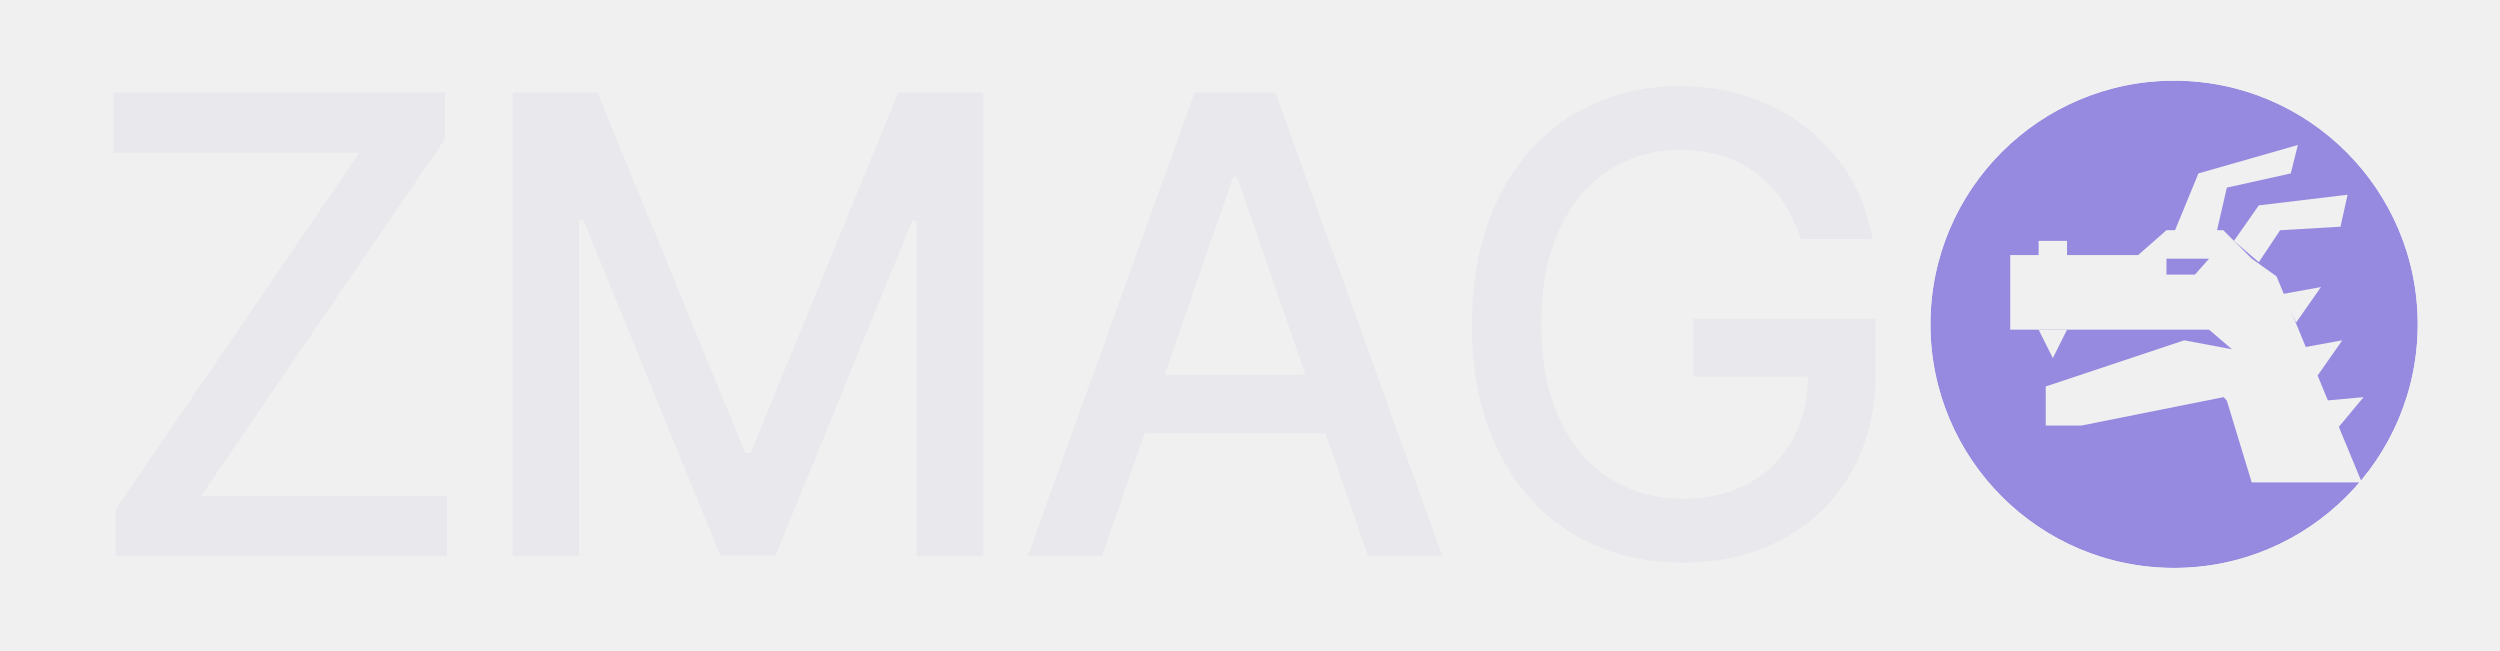
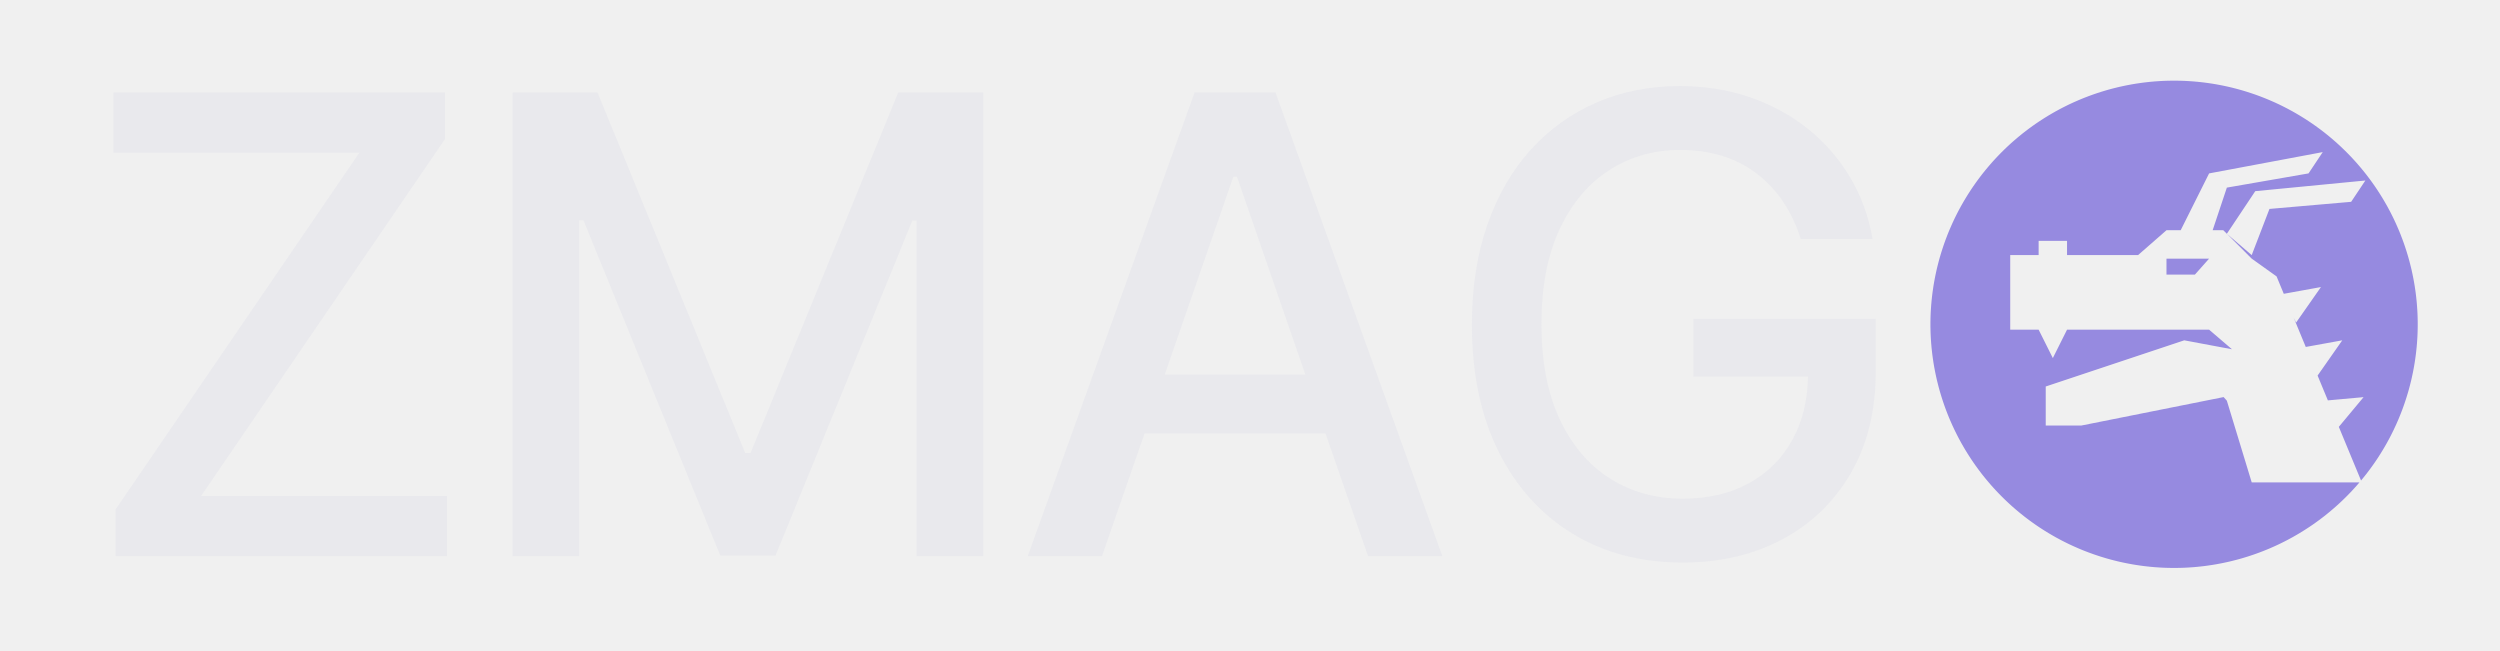
<svg xmlns="http://www.w3.org/2000/svg" viewBox="0 0 784 204" width="784" height="204">
  <g fill="#e9e9ed" transform="translate(24 174.43)">
    <path d="M116.19 0L12.22 0L12.22-14.63L88.71-126.56L11.58-126.56L11.58-145.45L115.55-145.45L115.55-130.82L39.06-18.89L116.19-18.89L116.19 0Z" />
    <path d="M136.75 0L136.75-145.45L163.38-145.45L209.69-32.39L211.39-32.39L257.70-145.45L284.34-145.45L284.34 0L263.45 0L263.45-105.26L262.11-105.26L219.21-0.21L201.88-0.21L158.98-105.33L157.63-105.33L157.63 0L136.75 0Z" />
    <path d="M334.93-38.49L321.58 0L298.29 0L350.63-145.45L375.99-145.45L428.33 0L405.03 0L391.68-38.49L334.93-38.49ZM341.26-56.96L385.36-56.96L363.91-119.03L362.78-119.03L341.26-56.96Z" />
    <path d="M563.23-99.50L540.72-99.50Q538.66-105.97 535.21-111.12Q531.77-116.26 527.01-119.92Q522.25-123.58 516.18-125.50Q510.11-127.41 502.86-127.41L502.86-127.41Q490.58-127.41 480.70-121.09Q470.83-114.77 465.12-102.59Q459.40-90.41 459.40-72.80L459.40-72.80Q459.40-55.11 465.15-42.90Q470.90-30.68 480.92-24.36Q490.93-18.04 503.72-18.04L503.72-18.04Q515.58-18.04 524.42-22.87Q533.26-27.70 538.09-36.51L538.09-36.51Q542.78-44.96 542.99-56.32L542.99-56.32L507.05-56.32L507.05-74.43L564.23-74.43L564.23-57.88Q564.23-39.56 556.45-26.10Q548.67-12.64 535.00-5.33Q521.33 1.99 503.72 1.99L503.72 1.99Q483.97 1.99 469.09-7.10Q454.21-16.19 445.90-32.92Q437.59-49.64 437.59-72.66L437.59-72.66Q437.59-90.06 442.42-103.91Q447.25-117.76 456.02-127.45Q464.80-137.14 476.69-142.29Q488.59-147.44 502.72-147.44L502.72-147.44Q514.51-147.44 524.70-143.96Q534.89-140.48 542.88-134.09Q550.88-127.70 556.13-118.93Q561.39-110.16 563.23-99.50L563.23-99.50Z" />
  </g>
  <svg x="604.09" y="24.00" width="155.40" height="155.40" viewBox="0 0 240 240">
-     <defs>
-       <mask id="zmw" maskUnits="userSpaceOnUse" x="0" y="0" width="240" height="240">
-         <circle cx="120" cy="120" r="118" fill="#fff" />
-         <g fill="#000" transform="translate(20 28) scale(.86)">
-           <path fill-rule="evenodd" d="M24 110 L24 68 L40 68 L40 60 L56 60 L56 68 L96 68 L112 54 L144 54 L160 70 L174 80 L222 196 L160 196 L146 150 L130 132 L150 122 L136 110 Z M112 70 L136 70 L128 79 L112 79 Z" />
-           <path d="M116 56 L130 22 L186 6 L182 22 L146 30 L140 56 Z" />
-           <path d="M150 60 L164 40 L214 34 L210 52 L176 54 L164 72 Z" />
-           <path d="M40 110 L56 110 L48 126 Z" />
-           <path d="M122 116 L154 122 L154 146 L64 164 L44 164 L44 142 Z" />
-           <path d="M177 90 L199 86 L185 106 Z" />
-           <path d="M189 120 L211 116 L197 136 Z" />
-           <path d="M201 150 L223 148 L208 166 Z" />
-         </g>
-       </mask>
-     </defs>
-     <circle cx="120" cy="120" r="118" fill="#968ae0" mask="url(#zmw)" />
+     <path fill="#968ae0" fill-rule="evenodd" d="M2.00 120.00L2.00 118.97L2.02 117.94L2.04 116.91L2.07 115.88L2.11 114.85L2.16 113.82L2.22 112.80L2.29 111.77L2.36 110.74L2.45 109.72L2.54 108.69L2.65 107.67L2.76 106.64L2.88 105.62L3.01 104.60L3.15 103.58L3.30 102.56L3.45 101.54L3.62 100.52L3.79 99.51L3.98 98.50L4.17 97.48L4.37 96.47L4.58 95.47L4.80 94.46L5.02 93.46L5.26 92.45L5.51 91.45L5.76 90.46L6.02 89.46L6.29 88.47L6.57 87.47L6.86 86.49L7.16 85.50L7.46 84.52L7.78 83.54L8.10 82.56L8.43 81.58L8.77 80.61L9.12 79.64L9.47 78.68L9.84 77.71L10.21 76.75L10.59 75.80L10.98 74.84L11.38 73.89L11.79 72.95L12.20 72.01L12.62 71.07L13.06 70.13L13.49 69.20L13.94 68.27L14.40 67.35L14.86 66.43L15.33 65.51L15.81 64.60L16.30 63.70L16.79 62.79L17.30 61.89L17.81 61.00L18.33 60.11L18.85 59.23L19.39 58.35L19.93 57.47L20.48 56.60L21.04 55.73L21.60 54.87L22.17 54.02L22.75 53.16L23.34 52.32L23.93 51.48L24.54 50.64L25.14 49.81L25.76 48.99L26.38 48.17L27.01 47.35L27.65 46.54L28.30 45.74L28.95 44.94L29.61 44.15L30.27 43.37L30.94 42.59L31.62 41.81L32.31 41.04L33.00 40.28L33.70 39.52L34.41 38.77L35.12 38.03L35.84 37.29L36.56 36.56L37.29 35.84L38.03 35.12L38.77 34.41L39.52 33.70L40.28 33.00L41.04 32.31L41.81 31.62L42.59 30.94L43.37 30.27L44.15 29.61L44.94 28.95L45.74 28.30L46.54 27.65L47.35 27.01L48.17 26.38L48.99 25.76L49.81 25.14L50.64 24.54L51.48 23.93L52.32 23.34L53.16 22.75L54.02 22.17L54.87 21.60L55.73 21.04L56.60 20.48L57.47 19.93L58.35 19.39L59.23 18.85L60.11 18.33L61.00 17.81L61.89 17.30L62.79 16.79L63.70 16.30L64.60 15.81L65.51 15.33L66.43 14.86L67.35 14.40L68.27 13.94L69.20 13.49L70.13 13.06L71.07 12.62L72.01 12.20L72.95 11.79L73.89 11.38L74.84 10.98L75.80 10.59L76.75 10.21L77.71 9.84L78.68 9.47L79.64 9.12L80.61 8.77L81.58 8.43L82.56 8.10L83.54 7.78L84.52 7.46L85.50 7.16L86.49 6.86L87.47 6.57L88.47 6.29L89.46 6.02L90.46 5.76L91.45 5.51L92.45 5.26L93.46 5.02L94.46 4.80L95.47 4.58L96.47 4.37L97.48 4.17L98.50 3.98L99.51 3.79L100.52 3.62L101.54 3.45L102.56 3.30L103.58 3.15L104.60 3.01L105.62 2.88L106.64 2.76L107.67 2.65L108.69 2.54L109.72 2.45L110.74 2.36L111.77 2.29L112.80 2.22L113.82 2.16L114.85 2.11L115.88 2.07L116.91 2.04L117.94 2.02L118.97 2.00L120.00 2.00L121.03 2.00L122.06 2.02L123.09 2.04L124.12 2.07L125.15 2.11L126.18 2.16L127.20 2.22L128.23 2.29L129.26 2.36L130.28 2.45L131.31 2.54L132.33 2.65L133.36 2.76L134.38 2.88L135.40 3.01L136.42 3.15L137.44 3.30L138.46 3.45L139.48 3.62L140.49 3.79L141.50 3.98L142.52 4.17L143.53 4.37L144.53 4.58L145.54 4.80L146.54 5.02L147.55 5.26L148.55 5.51L149.54 5.76L150.54 6.02L151.53 6.29L152.53 6.57L153.51 6.86L154.50 7.16L155.48 7.46L156.46 7.78L157.44 8.10L158.42 8.43L159.39 8.77L160.36 9.12L161.32 9.47L162.29 9.84L163.25 10.21L164.20 10.59L165.16 10.98L166.11 11.38L167.05 11.79L167.99 12.20L168.93 12.62L169.87 13.06L170.80 13.49L171.73 13.94L172.65 14.40L173.57 14.86L174.49 15.33L175.40 15.81L176.30 16.30L177.21 16.79L178.11 17.30L179.00 17.81L179.89 18.33L180.77 18.85L181.65 19.39L182.53 19.93L183.40 20.48L184.27 21.04L185.13 21.60L185.98 22.17L186.84 22.75L187.68 23.34L188.52 23.93L189.36 24.54L190.19 25.14L191.01 25.76L191.83 26.38L192.65 27.01L193.46 27.65L194.26 28.30L195.06 28.95L195.85 29.61L196.63 30.27L197.41 30.94L198.19 31.62L198.96 32.31L199.72 33.00L200.48 33.70L201.23 34.41L201.97 35.12L202.71 35.84L203.44 36.56L204.16 37.29L204.88 38.03L205.59 38.77L206.30 39.52L207.00 40.28L207.69 41.04L208.38 41.81L209.06 42.59L209.73 43.37L210.39 44.15L211.05 44.94L211.70 45.74L212.35 46.54L212.99 47.35L213.62 48.17L214.24 48.99L214.86 49.81L215.46 50.64L216.07 51.48L216.66 52.32L217.25 53.16L217.83 54.02L218.40 54.87L218.96 55.73L219.52 56.60L220.07 57.47L220.61 58.35L221.15 59.23L221.67 60.11L222.19 61.00L222.70 61.89L223.21 62.79L223.70 63.70L224.19 64.60L224.67 65.51L225.14 66.43L225.60 67.35L226.06 68.27L226.51 69.20L226.94 70.13L227.38 71.07L227.80 72.01L228.21 72.95L228.62 73.89L229.02 74.84L229.41 75.80L229.79 76.75L230.16 77.71L230.53 78.68L230.88 79.64L231.23 80.61L231.57 81.58L231.90 82.56L232.22 83.54L232.54 84.52L232.84 85.50L233.14 86.49L233.43 87.47L233.71 88.47L233.98 89.46L234.24 90.46L234.49 91.45L234.74 92.45L234.98 93.46L235.20 94.46L235.42 95.47L235.63 96.47L235.83 97.48L236.02 98.50L236.21 99.51L236.38 100.52L236.55 101.54L236.70 102.56L236.85 103.58L236.99 104.60L237.12 105.62L237.24 106.64L237.35 107.67L237.46 108.69L237.55 109.72L237.64 110.74L237.71 111.77L237.78 112.80L237.84 113.82L237.89 114.85L237.93 115.88L237.96 116.91L237.98 117.94L238.00 118.97L238.00 120.00L238.00 121.03L237.98 122.06L237.96 123.09L237.93 124.12L237.89 125.15L237.84 126.18L237.78 127.20L237.71 128.23L237.64 129.26L237.55 130.28L237.46 131.31L237.35 132.33L237.24 133.36L237.12 134.38L236.99 135.40L236.85 136.42L236.70 137.44L236.55 138.46L236.38 139.48L236.21 140.49L236.02 141.50L235.83 142.52L235.63 143.53L235.42 144.53L235.20 145.54L234.98 146.54L234.74 147.55L234.49 148.55L234.24 149.54L233.98 150.54L233.71 151.53L233.43 152.53L233.14 153.51L232.84 154.50L232.54 155.48L232.22 156.46L231.90 157.44L231.57 158.42L231.23 159.39L230.88 160.36L230.53 161.32L230.16 162.29L229.79 163.25L229.41 164.20L229.02 165.16L228.62 166.11L228.21 167.05L227.80 167.99L227.38 168.93L226.94 169.87L226.51 170.80L226.06 171.73L225.60 172.65L225.14 173.57L224.67 174.49L224.19 175.40L223.70 176.30L223.21 177.21L222.70 178.11L222.19 179.00L221.67 179.89L221.15 180.77L220.61 181.65L220.07 182.53L219.52 183.40L218.96 184.27L218.40 185.13L217.83 185.98L217.25 186.84L216.66 187.68L216.07 188.52L215.46 189.36L214.86 190.19L214.24 191.01L213.62 191.83L212.99 192.65L212.35 193.46L211.70 194.26L211.05 195.06L210.55 195.66L199.79 169.67L211.78 155.28L194.49 156.85L189.51 144.83L201.46 127.76L183.78 130.97L177.90 116.75L179.10 119.16L191.14 101.96L173.13 105.23L169.64 96.80L157.60 88.20L143.84 74.44L138.68 74.44L145.56 53.80L185.12 46.92L192.00 36.60L136.96 46.92L123.20 74.44L116.32 74.44L102.56 86.48L68.16 86.48L68.16 79.60L54.40 79.60L54.40 86.48L40.64 86.48L40.64 122.60L54.40 122.60L61.28 136.36L68.16 122.60L136.96 122.60L148.04 132.09L124.92 127.76L57.84 150.12L57.84 169.04L75.04 169.04L144.00 155.25L145.56 157.00L157.60 196.56L209.79 196.56L209.73 196.63L209.06 197.41L208.38 198.19L207.69 198.96L207.00 199.72L206.30 200.48L205.59 201.23L204.88 201.97L204.16 202.71L203.44 203.44L202.71 204.16L201.97 204.88L201.23 205.59L200.48 206.30L199.72 207.00L198.96 207.69L198.19 208.38L197.41 209.06L196.63 209.73L195.85 210.39L195.06 211.05L194.26 211.70L193.46 212.35L192.65 212.99L191.83 213.62L191.01 214.24L190.19 214.86L189.36 215.46L188.52 216.07L187.68 216.66L186.84 217.25L185.98 217.83L185.13 218.40L184.27 218.96L183.40 219.52L182.53 220.07L181.65 220.61L180.77 221.15L179.89 221.67L179.00 222.19L178.11 222.70L177.21 223.21L176.30 223.70L175.40 224.19L174.49 224.67L173.57 225.14L172.65 225.60L171.73 226.06L170.80 226.51L169.87 226.94L168.93 227.38L167.99 227.80L167.05 228.21L166.11 228.62L165.16 229.02L164.20 229.41L163.25 229.79L162.29 230.16L161.32 230.53L160.36 230.88L159.39 231.23L158.42 231.57L157.44 231.90L156.46 232.22L155.48 232.54L154.50 232.84L153.51 233.14L152.53 233.43L151.53 233.71L150.54 233.98L149.54 234.24L148.55 234.49L147.55 234.74L146.54 234.98L145.54 235.20L144.53 235.42L143.53 235.63L142.52 235.83L141.50 236.02L140.49 236.21L139.48 236.38L138.46 236.55L137.44 236.70L136.42 236.85L135.40 236.99L134.38 237.12L133.36 237.24L132.33 237.35L131.31 237.46L130.28 237.55L129.26 237.64L128.23 237.71L127.20 237.78L126.18 237.84L125.15 237.89L124.12 237.93L123.09 237.96L122.06 237.98L121.03 238.00L120.00 238.00L118.97 238.00L117.94 237.98L116.91 237.96L115.88 237.93L114.85 237.89L113.82 237.84L112.80 237.78L111.77 237.71L110.74 237.64L109.72 237.55L108.69 237.46L107.67 237.35L106.64 237.24L105.62 237.12L104.60 236.99L103.58 236.85L102.56 236.70L101.54 236.55L100.52 236.38L99.51 236.21L98.50 236.02L97.48 235.83L96.47 235.63L95.47 235.42L94.46 235.20L93.46 234.98L92.45 234.74L91.45 234.49L90.46 234.24L89.46 233.98L88.47 233.71L87.47 233.43L86.49 233.14L85.50 232.84L84.52 232.54L83.54 232.22L82.56 231.90L81.58 231.57L80.61 231.23L79.64 230.88L78.68 230.53L77.71 230.16L76.75 229.79L75.80 229.41L74.84 229.02L73.89 228.62L72.95 228.21L72.01 227.80L71.07 227.38L70.13 226.94L69.20 226.51L68.27 226.06L67.35 225.60L66.43 225.14L65.51 224.67L64.60 224.19L63.70 223.70L62.79 223.21L61.89 222.70L61.00 222.19L60.11 221.67L59.23 221.15L58.35 220.61L57.47 220.07L56.60 219.52L55.73 218.96L54.87 218.40L54.02 217.83L53.16 217.25L52.32 216.66L51.48 216.07L50.64 215.46L49.81 214.86L48.99 214.24L48.17 213.62L47.35 212.99L46.54 212.35L45.74 211.70L44.94 211.05L44.15 210.39L43.37 209.73L42.59 209.06L41.81 208.38L41.04 207.69L40.28 207.00L39.52 206.30L38.77 205.59L38.03 204.88L37.29 204.16L36.56 203.44L35.84 202.71L35.12 201.97L34.41 201.23L33.70 200.48L33.00 199.72L32.31 198.96L31.62 198.19L30.94 197.41L30.27 196.63L29.61 195.85L28.95 195.06L28.30 194.26L27.65 193.46L27.01 192.65L26.38 191.83L25.76 191.01L25.14 190.19L24.54 189.36L23.93 188.52L23.34 187.68L22.75 186.84L22.17 185.98L21.60 185.13L21.04 184.27L20.48 183.40L19.93 182.53L19.39 181.65L18.85 180.77L18.33 179.89L17.81 179.00L17.30 178.11L16.79 177.21L16.30 176.30L15.81 175.40L15.33 174.49L14.86 173.57L14.40 172.65L13.94 171.73L13.49 170.80L13.06 169.87L12.62 168.93L12.20 167.99L11.79 167.05L11.38 166.11L10.98 165.16L10.59 164.20L10.21 163.25L9.84 162.29L9.47 161.32L9.12 160.36L8.77 159.39L8.43 158.42L8.10 157.44L7.78 156.46L7.46 155.48L7.16 154.50L6.86 153.51L6.57 152.53L6.29 151.53L6.02 150.54L5.76 149.54L5.51 148.55L5.26 147.55L5.02 146.54L4.80 145.54L4.58 144.53L4.37 143.53L4.17 142.52L3.98 141.50L3.79 140.49L3.62 139.48L3.45 138.46L3.30 137.44L3.15 136.42L3.01 135.40L2.88 134.38L2.76 133.36L2.65 132.33L2.54 131.31L2.45 130.28L2.36 129.26L2.29 128.23L2.22 127.20L2.16 126.18L2.11 125.15L2.07 124.12L2.04 123.09L2.02 122.06L2.00 121.03ZM145.56 76.16L157.60 86.48L166.20 64.12L205.76 60.68L212.64 50.36L159.32 55.52ZM116.32 88.20L136.96 88.20L130.08 95.94L116.32 95.94Z" />
  </svg>
</svg>
